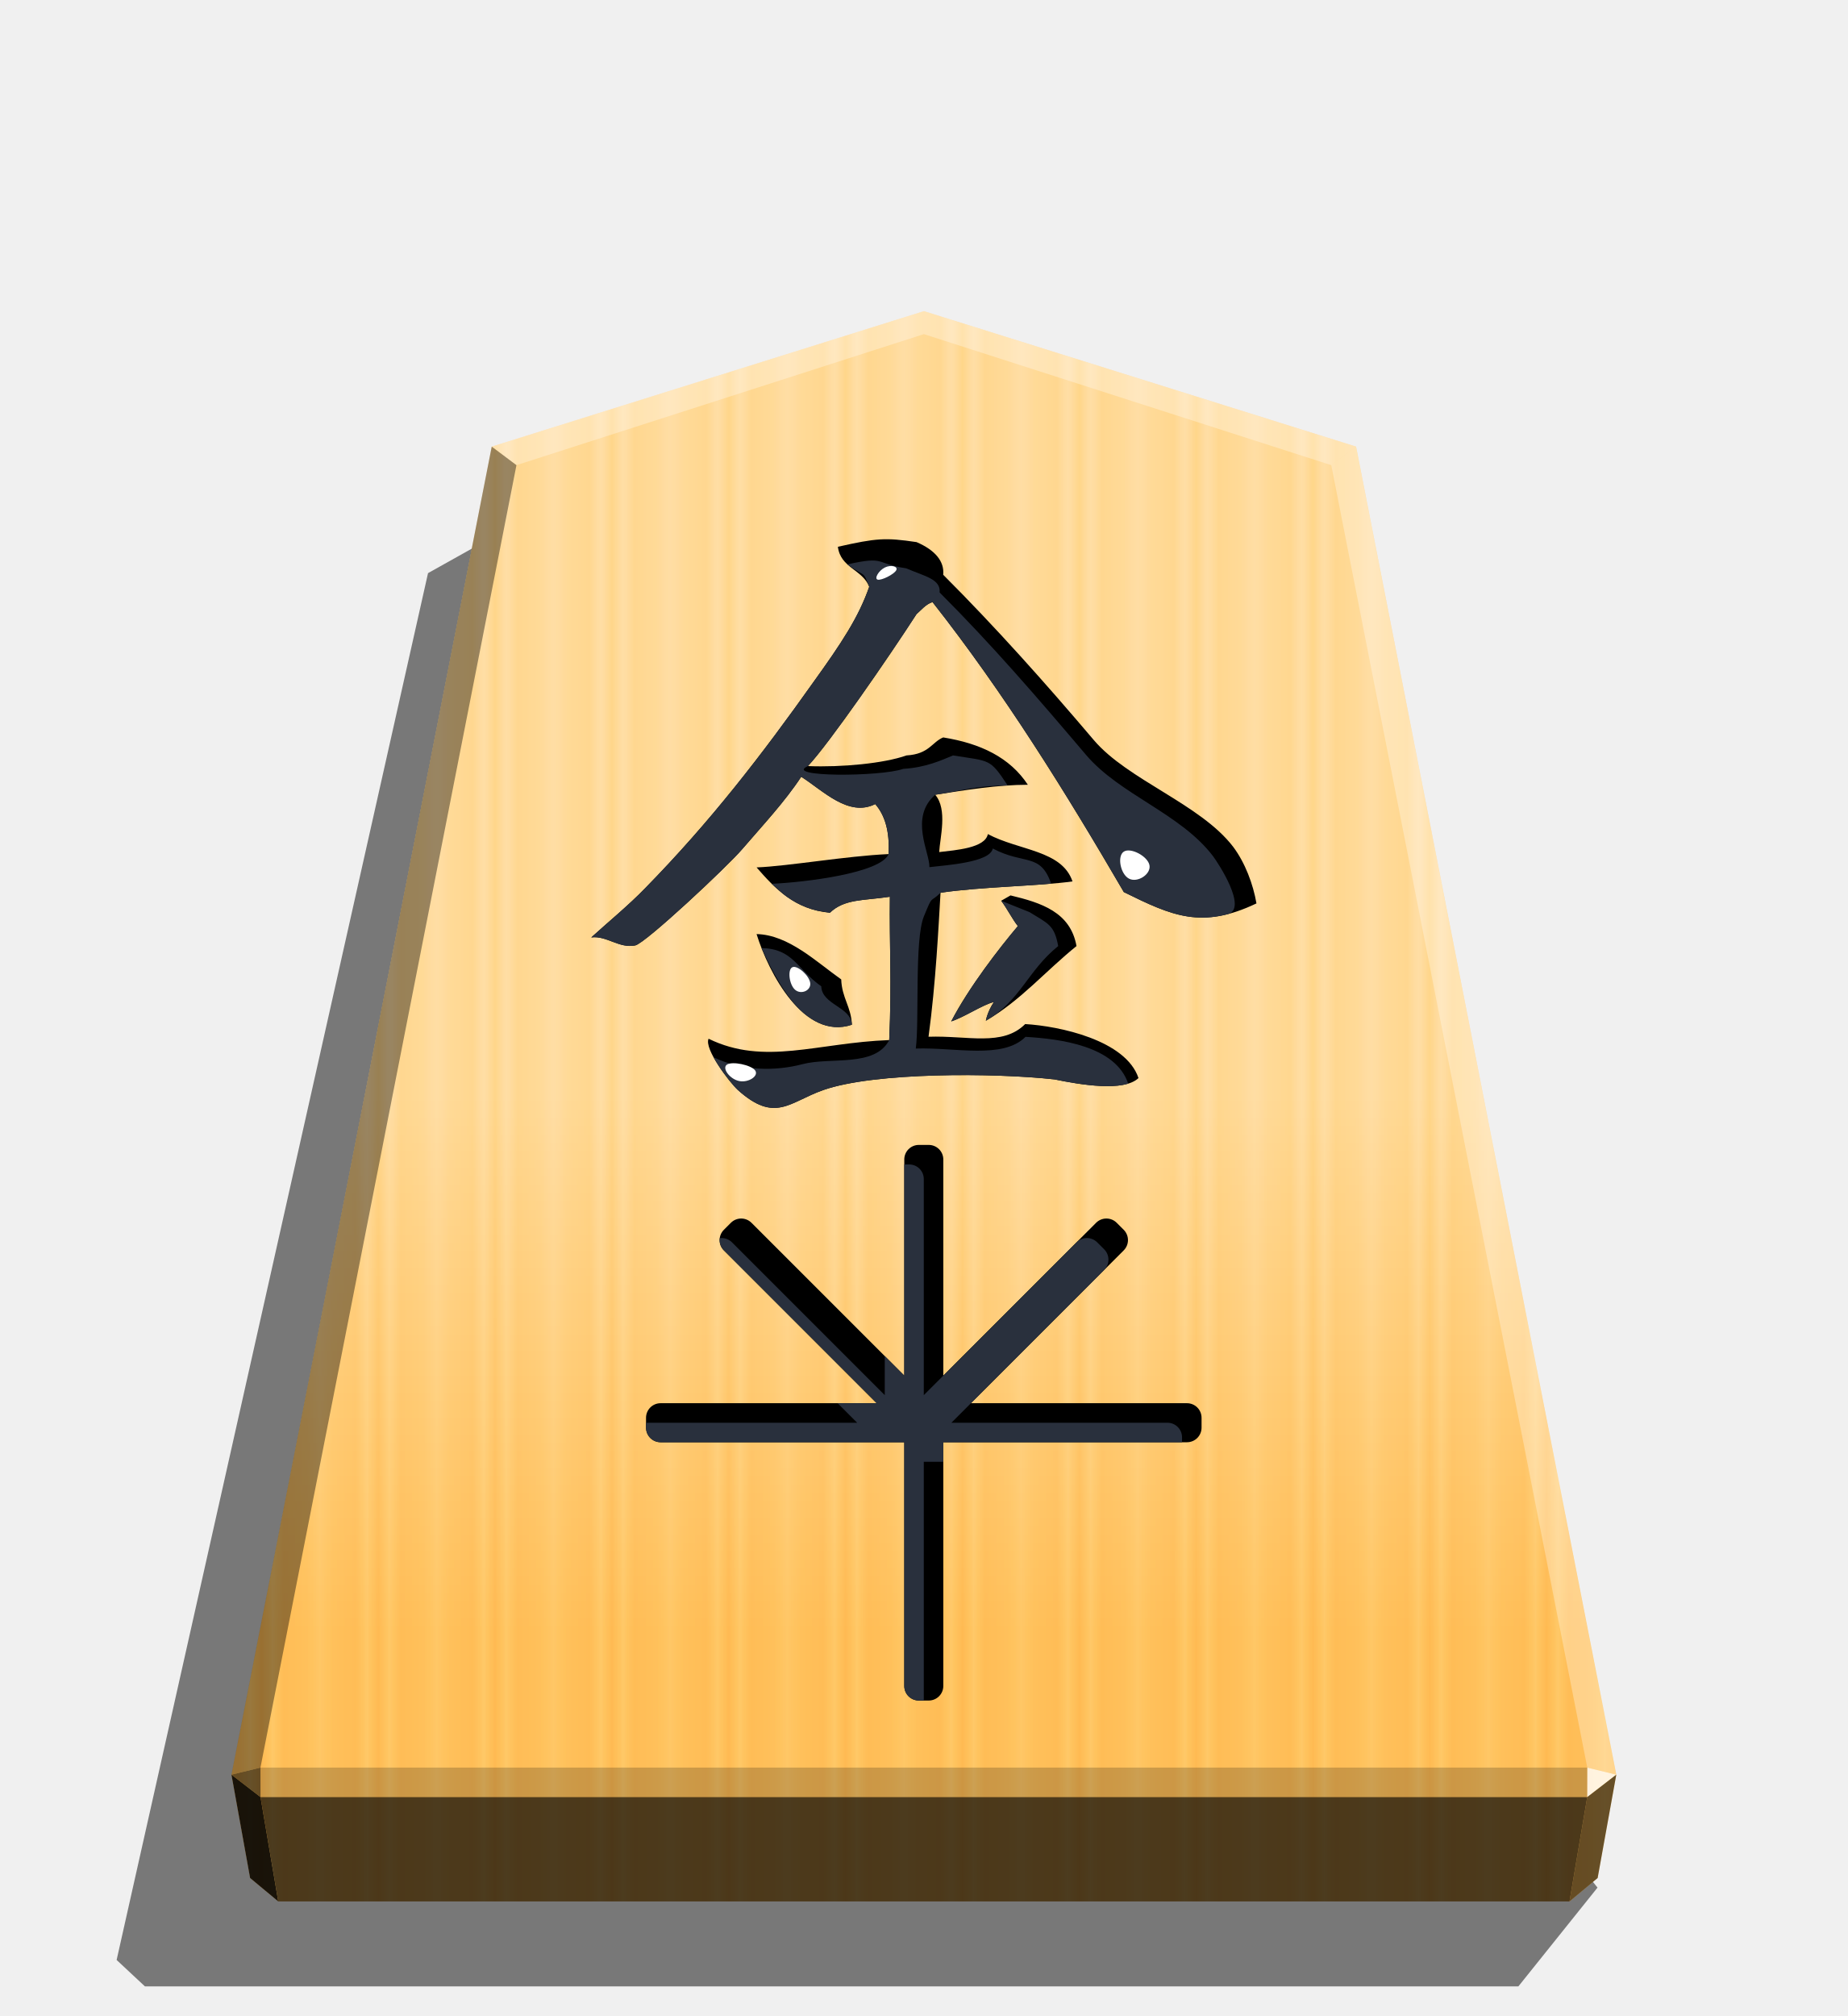
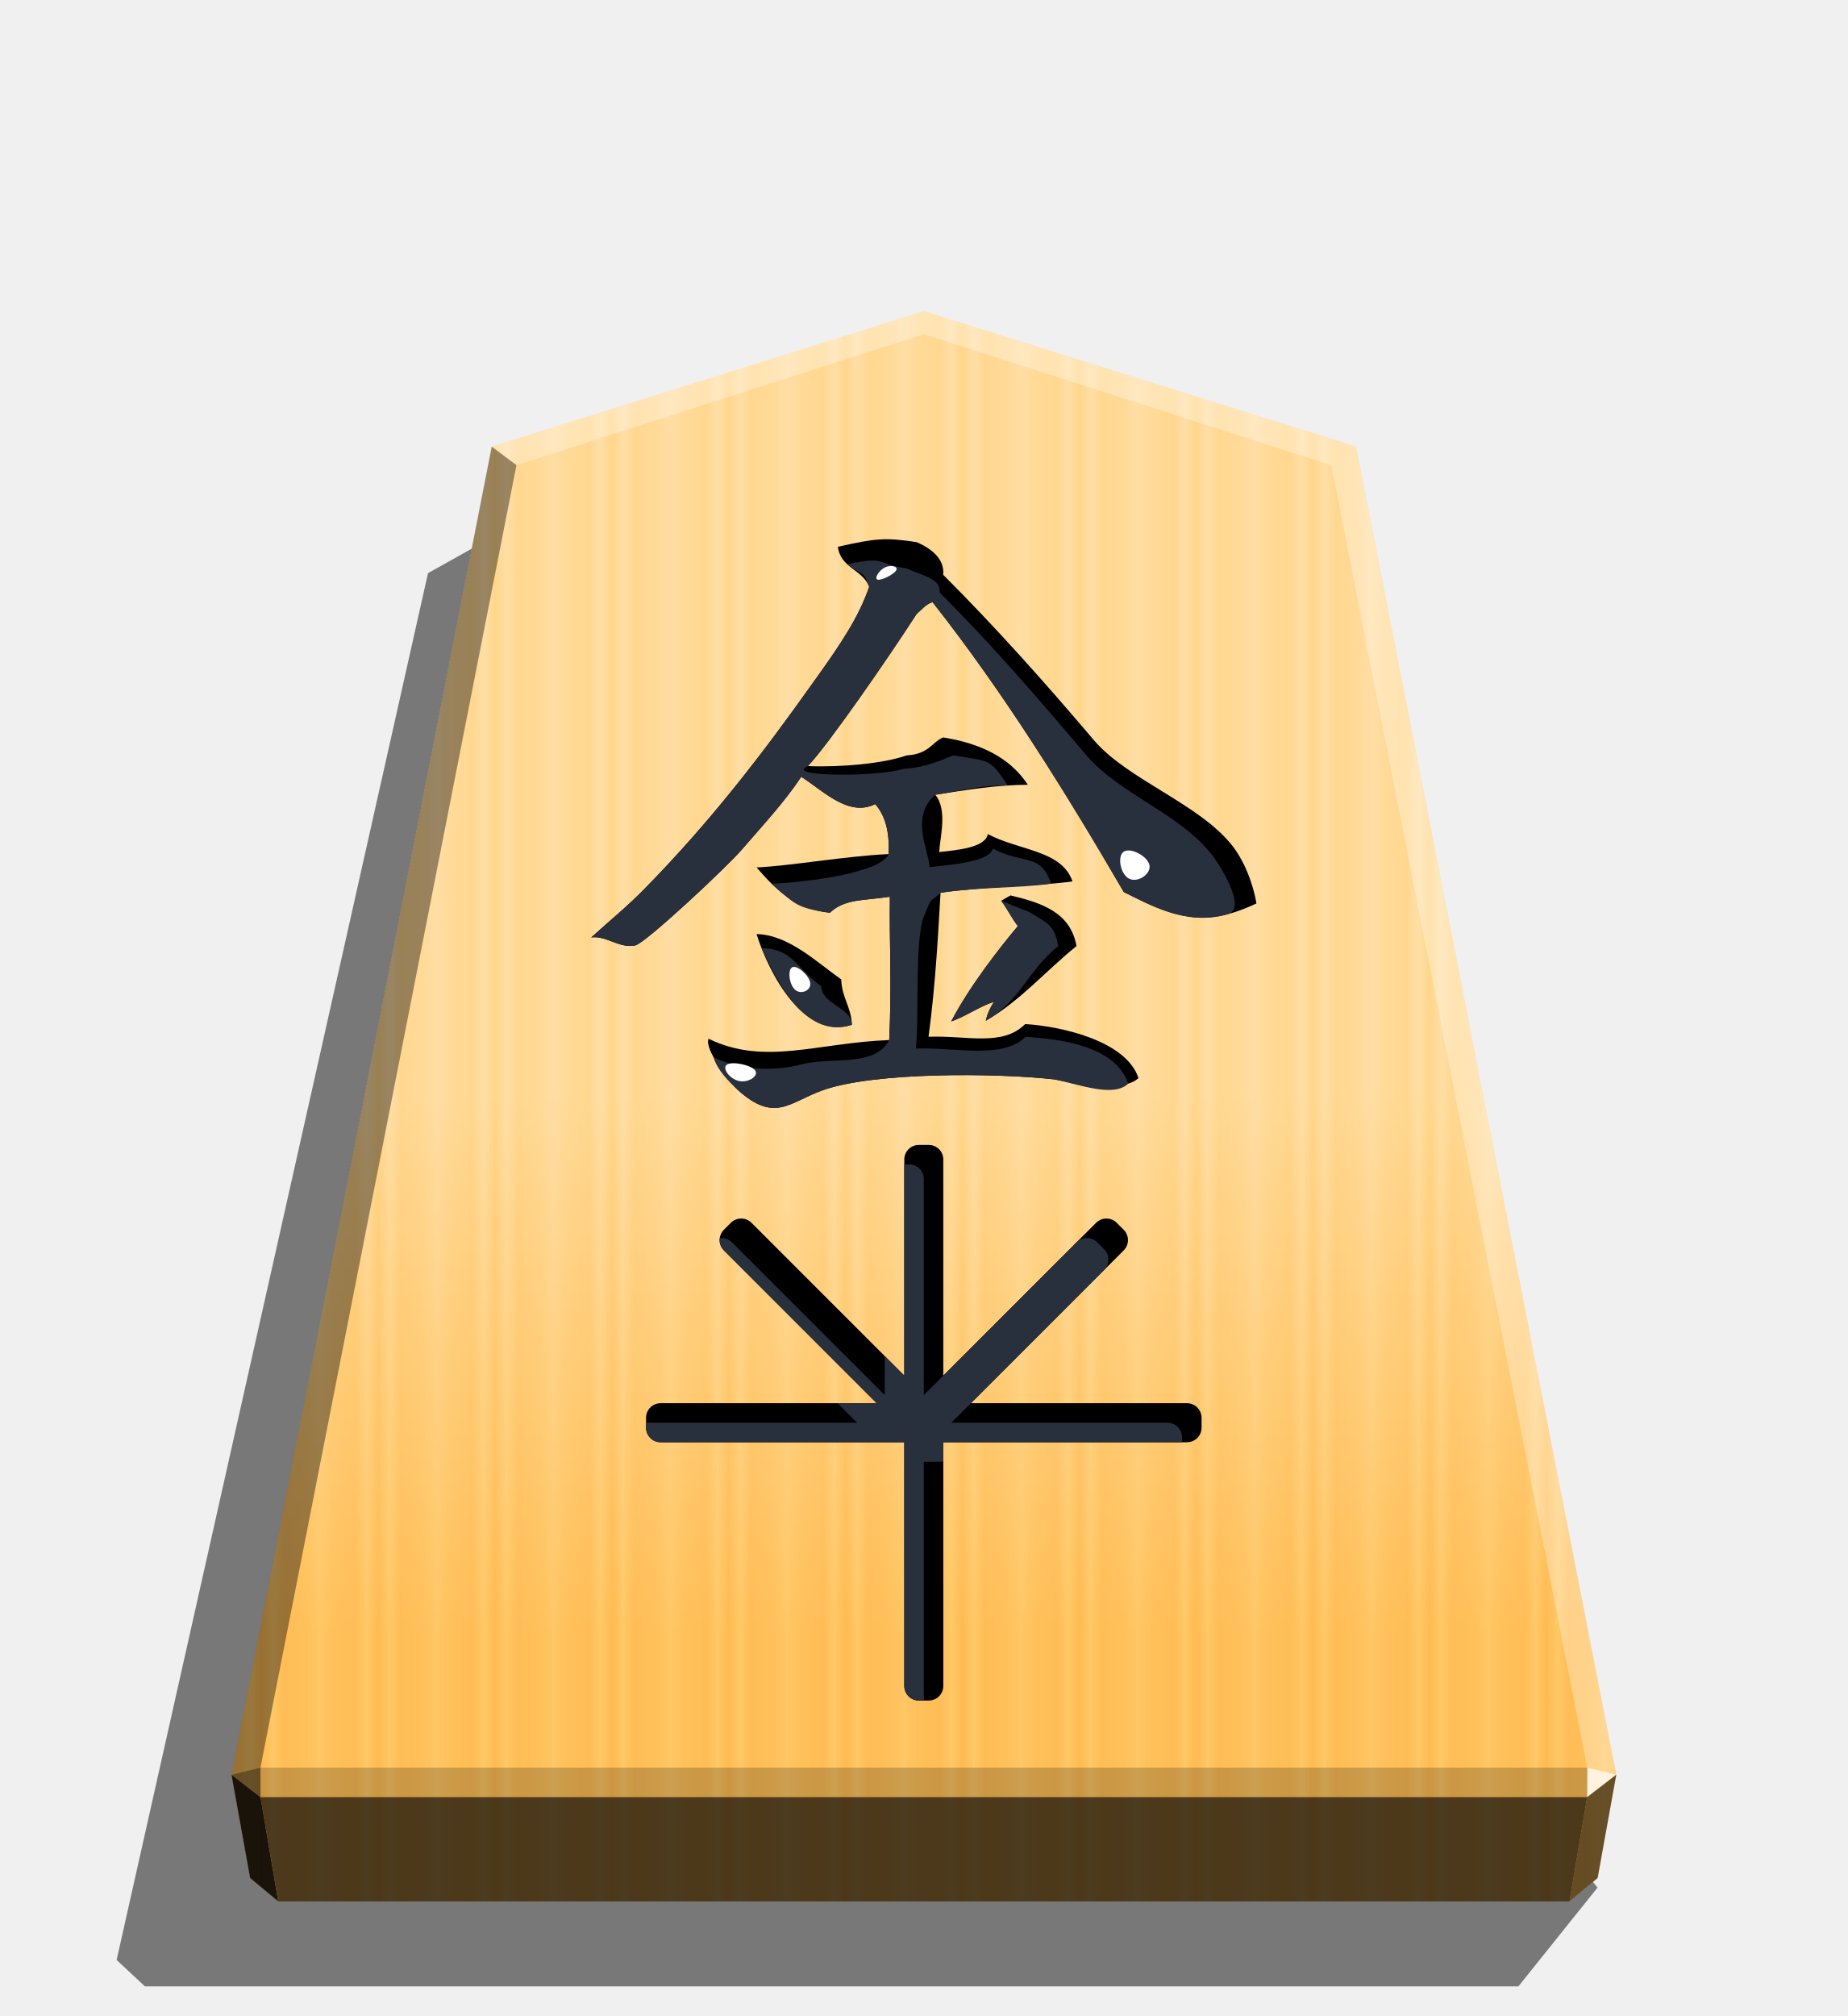
<svg xmlns="http://www.w3.org/2000/svg" width="498.898" height="544.252" viewBox="0 0 1320 1440">
  <defs>
    <linearGradient id="0KI_svg__a" x1="-1430.769" x2="-1409.955" y1="-77.47" y2="-77.47" gradientUnits="userSpaceOnUse" spreadMethod="reflect">
      <stop offset="0" stop-color="#ffd285" />
      <stop offset=".232" stop-color="#ffcd79" />
      <stop offset=".616" stop-color="#ffca73" />
      <stop offset=".808" stop-color="#ffd386" />
      <stop offset="1" stop-color="#ffc86e" />
    </linearGradient>
    <linearGradient id="0KI_svg__b" x1="-899.905" x2="-899.906" y1="-344.262" y2="125.211" gradientUnits="userSpaceOnUse">
      <stop offset=".597" stop-color="#fff" />
      <stop offset="1" />
    </linearGradient>
-     <clipPath id="0KI_svg__d">
-       <path stroke-width="19.267" d="M853.773 619.324c-1.942-11.261-6.602-23.688-13.591-33.007-19.028-24.853-61.355-38.832-81.159-62.131-28.347-33.396-57.083-65.626-87.761-96.304.777-7.766-4.66-14.368-15.533-19.028-18.251-2.718-23.299-2.33-45.822 2.718 1.553 12.426 14.368 13.203 18.251 23.299-6.213 17.863-16.31 33.007-32.231 55.142-30.289 42.715-60.19 81.548-98.245 120.38-9.32 9.708-22.523 20.581-31.454 28.736 8.931-1.165 16.309 6.601 25.629 4.66 5.825-1.165 53.588-45.822 62.52-56.307 11.65-13.591 24.464-27.182 34.172-41.939 12.815 8.155 27.571 23.688 43.104 15.921 5.436 6.213 8.543 15.533 7.766 29.124-25.241 1.165-57.86 6.99-76.888 7.766 10.873 12.426 22.134 24.464 42.715 26.406 8.543-8.155 19.416-6.99 34.949-9.32-.389 27.571 1.165 48.929-.389 83.489-41.939 1.553-72.616 15.145-105.235-.777-2.718 5.825 12.038 25.241 17.086 29.901 21.746 19.416 29.901 6.99 49.706 0 29.901-10.485 99.798-10.096 134.747-6.213 15.145 3.107 40.385 7.378 48.929-.777-7.378-22.134-46.21-30.289-66.015-31.454-13.203 13.203-33.395 6.601-56.306 7.378 4.271-31.454 5.824-64.461 6.99-83.877 23.299-3.495 57.472-3.883 76.888-6.601-6.213-18.251-31.066-17.863-49.317-27.571-1.553 8.155-18.639 9.32-28.347 10.485.389-8.155 5.048-24.853-2.33-33.396 17.475-2.718 36.502-5.825 53.977-5.825-10.484-15.921-27.571-24.076-49.317-27.571-6.602 2.718-8.155 9.708-21.358 10.485-13.203 4.66-37.667 6.99-57.472 6.213 12.426-13.203 46.987-63.296 63.296-88.537 2.718-2.33 5.436-5.825 9.32-6.99 41.551 52.812 77.276 110.283 111.448 168.92 28.347 13.98 45.434 21.746 77.276 6.601zm-104.847 24.853c-3.495-19.804-20.581-25.241-38.444-29.512l-5.437 3.107c3.495 4.66 6.602 10.873 9.708 14.756-10.484 12.426-28.347 35.337-38.832 55.53 7.378-2.33 19.028-10.096 24.853-11.261-3.883 5.825-4.66 10.873-4.66 10.873 20.193-11.65 34.949-29.124 52.812-43.492zm-130.864 45.822c-.389-10.485-5.825-15.533-6.213-26.406-14.368-10.096-30.677-26.018-49.317-26.406 6.99 22.523 27.571 62.131 55.53 52.812" />
-     </clipPath>
    <clipPath id="0KI_svg__c">
      <path stroke-width="1.534" d="M1799.132 1043.253a7.22 7.22 0 0 0-7.237 7.237v107.141l-75.759-75.759a7.22 7.22 0 0 0-10.237 0l-3.45 3.45a7.22 7.22 0 0 0 0 10.237l75.759 75.759h-107.141a7.223 7.223 0 0 0-7.237 7.24v4.876c0 4.01 3.227 7.24 7.237 7.24h120.828v120.828a7.22 7.22 0 0 0 7.237 7.237h4.88c4.01 0 7.24-3.227 7.24-7.237v-120.828h120.825c4.01 0 7.24-3.23 7.24-7.24v-4.876c0-4.01-3.23-7.24-7.24-7.24h-107.138l75.759-75.759a7.22 7.22 0 0 0 0-10.237l-3.45-3.45a7.22 7.22 0 0 0-10.237 0l-75.759 75.759V1050.49c0-4.01-3.23-7.237-7.24-7.237zm2.438 137.74h.01v.01h-.01z" />
    </clipPath>
  </defs>
  <path d="m1141.239 1348.302-56.54 70.558H103.541l-20.225-18.874 222.466-990.61 63.084-35.292z" opacity=".5" />
  <path fill="url(#0KI_svg__a)" d="m-1215.57-304.058-153.963 48.25-92.727 473.093 6.639 36.814 10.024 8.338h460.053l10.024-8.338 6.639-36.814-92.727-473.093z" transform="translate(3097.382 831.934)scale(2.0051)" />
  <path fill="url(#0KI_svg__b)" d="m-899.905-344.262-153.963 48.25-92.727 473.093 6.639 36.814 10.024 8.338h460.054l10.024-8.338 6.639-36.814-92.727-473.093z" opacity=".25" style="mix-blend-mode:overlay" transform="translate(2464.43 912.55)scale(2.0051)" />
  <path fill="#fff" d="m1133.938 1262.57-.043 21.064 20.75-16.013z" opacity=".8" />
  <path d="m1154.645 1267.622-20.75 16.013-12.661 74.524 20.099-16.719z" opacity=".6" />
  <g fill="#fff">
    <path d="m351.284 319.007 17.664 13.248L660 238.66v-16.402zm617.432 0-17.664 13.248L660 238.66v-16.402z" opacity=".3" />
    <path d="m968.716 319.007-17.664 13.248 182.886 930.315 20.707 5.052z" opacity=".3" />
  </g>
  <path d="m351.284 319.007 17.664 13.248-182.886 930.315-20.707 5.052z" opacity=".4" />
  <path d="m165.355 1267.622 20.75 16.013 12.661 74.524-20.099-16.719z" opacity=".9" />
  <path d="m186.062 1262.57.043 21.064-20.75-16.013z" opacity=".6" />
  <path d="M186.062 1262.57h947.876l-.043 21.064h-947.79z" opacity=".2" />
  <path d="m1133.895 1283.634-12.661 74.524H198.765l-12.66-74.524z" opacity=".7" />
  <path d="M656.43 817.8a10.4 10.4 0 0 0-10.425 10.425v154.348L536.866 873.435a10.405 10.405 0 0 0-14.747 0l-4.971 4.971a10.405 10.405 0 0 0 0 14.747l109.138 109.138H471.939a10.404 10.404 0 0 0-10.425 10.43v7.025c0 5.777 4.648 10.43 10.425 10.43h174.065v174.065a10.4 10.4 0 0 0 10.425 10.425h7.03c5.777 0 10.43-4.648 10.43-10.425v-174.065h174.06a10.41 10.41 0 0 0 10.43-10.43v-7.025a10.41 10.41 0 0 0-10.43-10.43H693.608l109.138-109.138a10.405 10.405 0 0 0 0-14.747l-4.971-4.971a10.405 10.405 0 0 0-14.747 0L673.89 982.573V828.225a10.404 10.404 0 0 0-10.43-10.425zm3.512 198.429h.014v.014h-.014z" />
  <path fill="#29303d" d="M1789.451 1052.935a7.22 7.22 0 0 0-7.237 7.237v107.141l-75.759-75.759a7.22 7.22 0 0 0-10.237 0l-3.45 3.45a7.22 7.22 0 0 0 0 10.237l75.759 75.759h-107.141a7.223 7.223 0 0 0-7.237 7.24v4.876c0 4.01 3.227 7.24 7.237 7.24h120.828v120.828a7.22 7.22 0 0 0 7.237 7.237h4.88c4.01 0 7.24-3.227 7.24-7.237v-120.828h120.825c4.01 0 7.24-3.23 7.24-7.24v-4.876c0-4.01-3.23-7.24-7.24-7.24h-107.138l75.759-75.759a7.22 7.22 0 0 0 0-10.237l-3.45-3.45a7.22 7.22 0 0 0-10.237 0l-75.759 75.759v-107.141c0-4.01-3.23-7.237-7.24-7.237zm2.438 137.74h.01v.01h-.01z" clip-path="url(#0KI_svg__c)" transform="translate(-1935.4 -685.11)scale(1.4406)" />
  <path d="M897.601 645.295c-2.381-13.808-8.095-29.045-16.665-40.473-23.331-30.474-75.232-47.615-99.516-76.185-34.759-40.949-69.994-80.47-107.611-118.086.952-9.523-5.714-17.618-19.046-23.332-22.379-3.333-28.569-2.857-56.186 3.333 1.905 15.237 17.618 16.189 22.379 28.569-7.619 21.903-19.999 40.473-39.521 67.614-37.14 52.377-73.803 99.992-120.466 147.608-11.428 11.904-27.617 25.236-38.569 35.235 10.951-1.428 19.998 8.095 31.426 5.714 7.142-1.428 65.709-56.186 76.661-69.042 14.285-16.665 29.998-33.331 41.901-51.425 15.713 9.999 33.807 29.045 52.853 19.522 6.666 7.618 10.475 19.046 9.523 35.712-30.95 1.428-70.947 8.571-94.278 9.523 13.332 15.237 27.141 29.998 52.377 32.378 10.476-9.999 23.808-8.571 42.854-11.428-.477 33.807 1.429 59.995-.477 102.373-51.424 1.905-89.041 18.57-129.038-.952-3.333 7.142 14.761 30.95 20.951 36.664 26.665 23.808 36.664 8.571 60.948 0 36.664-12.856 122.371-12.38 165.225-7.618 18.57 3.809 49.52 9.047 59.996-.952-9.047-27.141-56.662-37.14-80.946-38.568-16.189 16.189-40.949 8.095-69.042 9.047 5.237-38.568 7.142-79.041 8.571-102.849 28.569-4.285 70.471-4.762 94.278-8.095-7.619-22.379-38.092-21.903-60.472-33.807-1.905 9.999-22.855 11.428-34.759 12.856.477-9.999 6.19-30.474-2.857-40.949 21.427-3.333 44.758-7.142 66.185-7.142-12.856-19.522-33.807-29.522-60.471-33.807-8.095 3.333-9.999 11.904-26.189 12.856-16.189 5.714-46.187 8.571-70.471 7.618 15.237-16.189 57.615-77.613 77.613-108.563 3.333-2.857 6.666-7.142 11.428-8.571 50.949 64.757 94.755 135.228 136.656 207.127 34.759 17.142 55.71 26.665 94.755 8.095M769.04 675.769c-4.286-24.284-25.236-30.95-47.139-36.188l-6.667 3.809c4.286 5.714 8.095 13.332 11.904 18.094-12.856 15.237-34.759 43.33-47.615 68.09 9.047-2.857 23.331-12.38 30.474-13.808-4.762 7.142-5.714 13.332-5.714 13.332 24.76-14.285 42.854-35.712 64.757-53.329m-160.464 56.186c-.477-12.856-7.142-19.046-7.619-32.378-17.617-12.38-37.616-31.902-60.471-32.378 8.571 27.617 33.807 76.185 68.09 64.757z" />
-   <path fill="#29303d" d="M828.359 591.656c-19.028-24.853-54.109-35.591-73.914-58.89-28.347-33.396-54.604-63.91-85.282-94.588.777-7.766-8.664-9.41-19.537-14.07-18.251-2.718-11.668-7.325-34.191-2.277 10.448 7.855 8.839 2.944 12.722 13.04-6.213 17.863-16.31 33.007-32.231 55.142-30.289 42.715-60.19 81.548-98.245 120.38-9.32 9.708-22.523 20.581-31.454 28.736 8.931-1.165 16.309 6.601 25.629 4.66 5.825-1.165 53.588-45.822 62.52-56.307 11.65-13.591 24.464-27.182 34.172-41.939 12.815 8.155 27.571 23.688 43.104 15.921 5.436 6.213 8.543 15.533 7.766 29.124-4.457 11.08-49.066 16.51-68.094 17.286 13.967 12.198 14.294 13.991 33.921 16.886 8.543-8.155 19.416-6.99 34.949-9.32-.389 27.571 1.165 48.929-.389 83.489-8.385 16.031-34.214 9.729-50.489 14.018s-35.579 3.915-51.889-4.045c2.049 7.35 9.181 14.492 14.229 19.151 21.746 19.416 29.901 6.99 49.706 0 29.901-10.485 99.798-10.096 134.747-6.213 15.144 3.107 34.387 10.628 42.93 2.474-7.378-22.134-40.021-26.103-59.825-27.268-13.203 13.203-41.023 6.029-63.933 6.806 2.136-15.727-.848-63.411 4.718-76.961 5.453-13.276 3.212-7.412 9.708-13.78 23.299-3.495 45.015-2.552 64.431-5.27-6.213-18.251-15.749-10.805-34.001-20.513-1.553 8.155-27.22 9.701-36.928 10.866.389-8.155-11.922-28.857 3.39-42.167 17.475-2.718 24.746-5.409 42.221-5.409-10.484-15.921-10.094-14.005-31.84-17.499-6.602 2.718-15.782 7.039-28.985 7.815-13.203 4.66-70.273 4.892-55.565-1.605 12.426-13.203 46.987-63.296 63.296-88.537 2.718-2.33 5.436-5.825 9.32-6.99 41.551 52.812 77.276 110.283 111.448 168.92 14.174 6.99 36.53 20.19 60.745 12.815 11.328-3.45-5.387-29.222-8.882-33.882zm-90.111 52.521c-2.209-12.406-6.005-13.151-16.707-19.788l-16.496-6.618c3.495 4.66 6.602 10.873 9.708 14.756-10.484 12.426-28.347 35.337-38.832 55.53 7.378-2.33 19.028-10.096 24.853-11.261-3.883 5.825-4.66 10.873-4.66 10.873 20.193-11.65 24.271-29.124 42.134-43.492m-120.187 45.822c-.389-10.485-17.456-11.529-17.845-22.402-14.368-10.096-16.183-21.875-34.823-22.263 7.633 16.229 24.708 53.984 52.667 44.665z" clip-path="url(#0KI_svg__d)" transform="translate(-149.28 -114.11)scale(1.2262)" />
+   <path fill="#29303d" d="M866.454 611.379c-23.332-30.475-66.349-43.642-90.634-72.211-34.759-40.95-66.955-78.367-104.572-115.984.952-9.523-10.624-11.539-23.957-17.253-22.379-3.333-14.307-8.982-41.925-2.792 12.812 9.632 10.839 3.61 15.6 15.99-7.618 21.903-20 40.473-39.522 67.615-37.14 52.377-73.805 99.994-120.468 147.61-11.428 11.904-27.617 25.236-38.568 35.236 10.95-1.429 19.998 8.094 31.426 5.714 7.142-1.428 65.71-56.187 76.662-69.044 14.285-16.665 29.998-33.33 41.902-51.425 15.713 10 33.807 29.046 52.854 19.522 6.665 7.619 10.475 19.047 9.522 35.712-5.465 13.586-60.164 20.245-83.497 21.196 17.127 14.957 17.528 17.156 41.594 20.706 10.476-10 23.808-8.571 42.855-11.428-.477 33.807 1.428 59.996-.477 102.374-10.282 19.657-41.953 11.93-61.91 17.189s-43.627 4.8-63.626-4.96c2.512 9.012 11.258 17.77 17.448 23.483 26.665 23.807 36.664 8.57 60.95 0 36.664-12.857 122.371-12.38 165.226-7.619 18.57 3.81 42.165 13.032 52.64 3.034-9.046-27.14-49.073-32.008-73.357-33.436-16.19 16.19-50.302 7.393-78.394 8.345 2.619-19.284-1.04-77.754 5.785-94.37 6.686-16.278 3.938-9.088 11.904-16.896 28.569-4.286 55.197-3.13 79.005-6.462-7.618-22.38-19.311-13.25-41.692-25.153-1.904 10-33.377 11.895-45.281 13.323.477-10-14.619-35.384 4.157-51.705 21.428-3.333 30.343-6.632 51.771-6.632-12.855-19.523-12.377-17.173-39.042-21.457-8.095 3.332-19.352 8.63-35.542 9.582-16.189 5.714-86.168 5.999-68.133-1.968 15.236-16.19 57.615-77.613 77.613-108.564 3.333-2.857 6.666-7.142 11.428-8.571 50.95 64.758 94.756 135.229 136.658 207.13 17.38 8.57 44.793 24.757 74.485 15.713 13.89-4.23-6.605-35.832-10.89-41.546zm-110.494 64.4c-2.709-15.211-7.364-16.125-20.486-24.263l-20.228-8.115c4.286 5.714 8.096 13.332 11.904 18.094-12.855 15.236-34.759 43.33-47.616 68.09 9.047-2.857 23.332-12.38 30.475-13.808-4.761 7.143-5.714 13.333-5.714 13.333 24.76-14.286 29.761-35.712 51.665-53.33m-147.374 56.187c-.477-12.857-21.404-14.137-21.881-27.47-17.618-12.38-19.844-26.823-42.7-27.298 9.36 19.9 30.297 66.195 64.58 54.768z" />
  <path fill="#fff" d="M528.045 772.17c6.706 1.377 14.303-3.694 11.396-7.608s-16.319-6.67-20.118-4.133 2.017 10.364 8.722 11.741m39.889-65.252c4.239 3.796 11.501.682 10.894-4.671s-9.083-12.949-12.715-11.392-2.417 12.267 1.821 16.063m238.574-79.332c6.112 3.234 15.887-3.146 14.663-9.572s-13.448-12.897-18.337-9.706-2.438 16.043 3.674 19.277zM627.03 414.037c2.702.685 11.477-3.714 13.164-6.599s-3.715-4.257-8.105-2.057-7.762 7.971-5.059 8.656" />
</svg>
